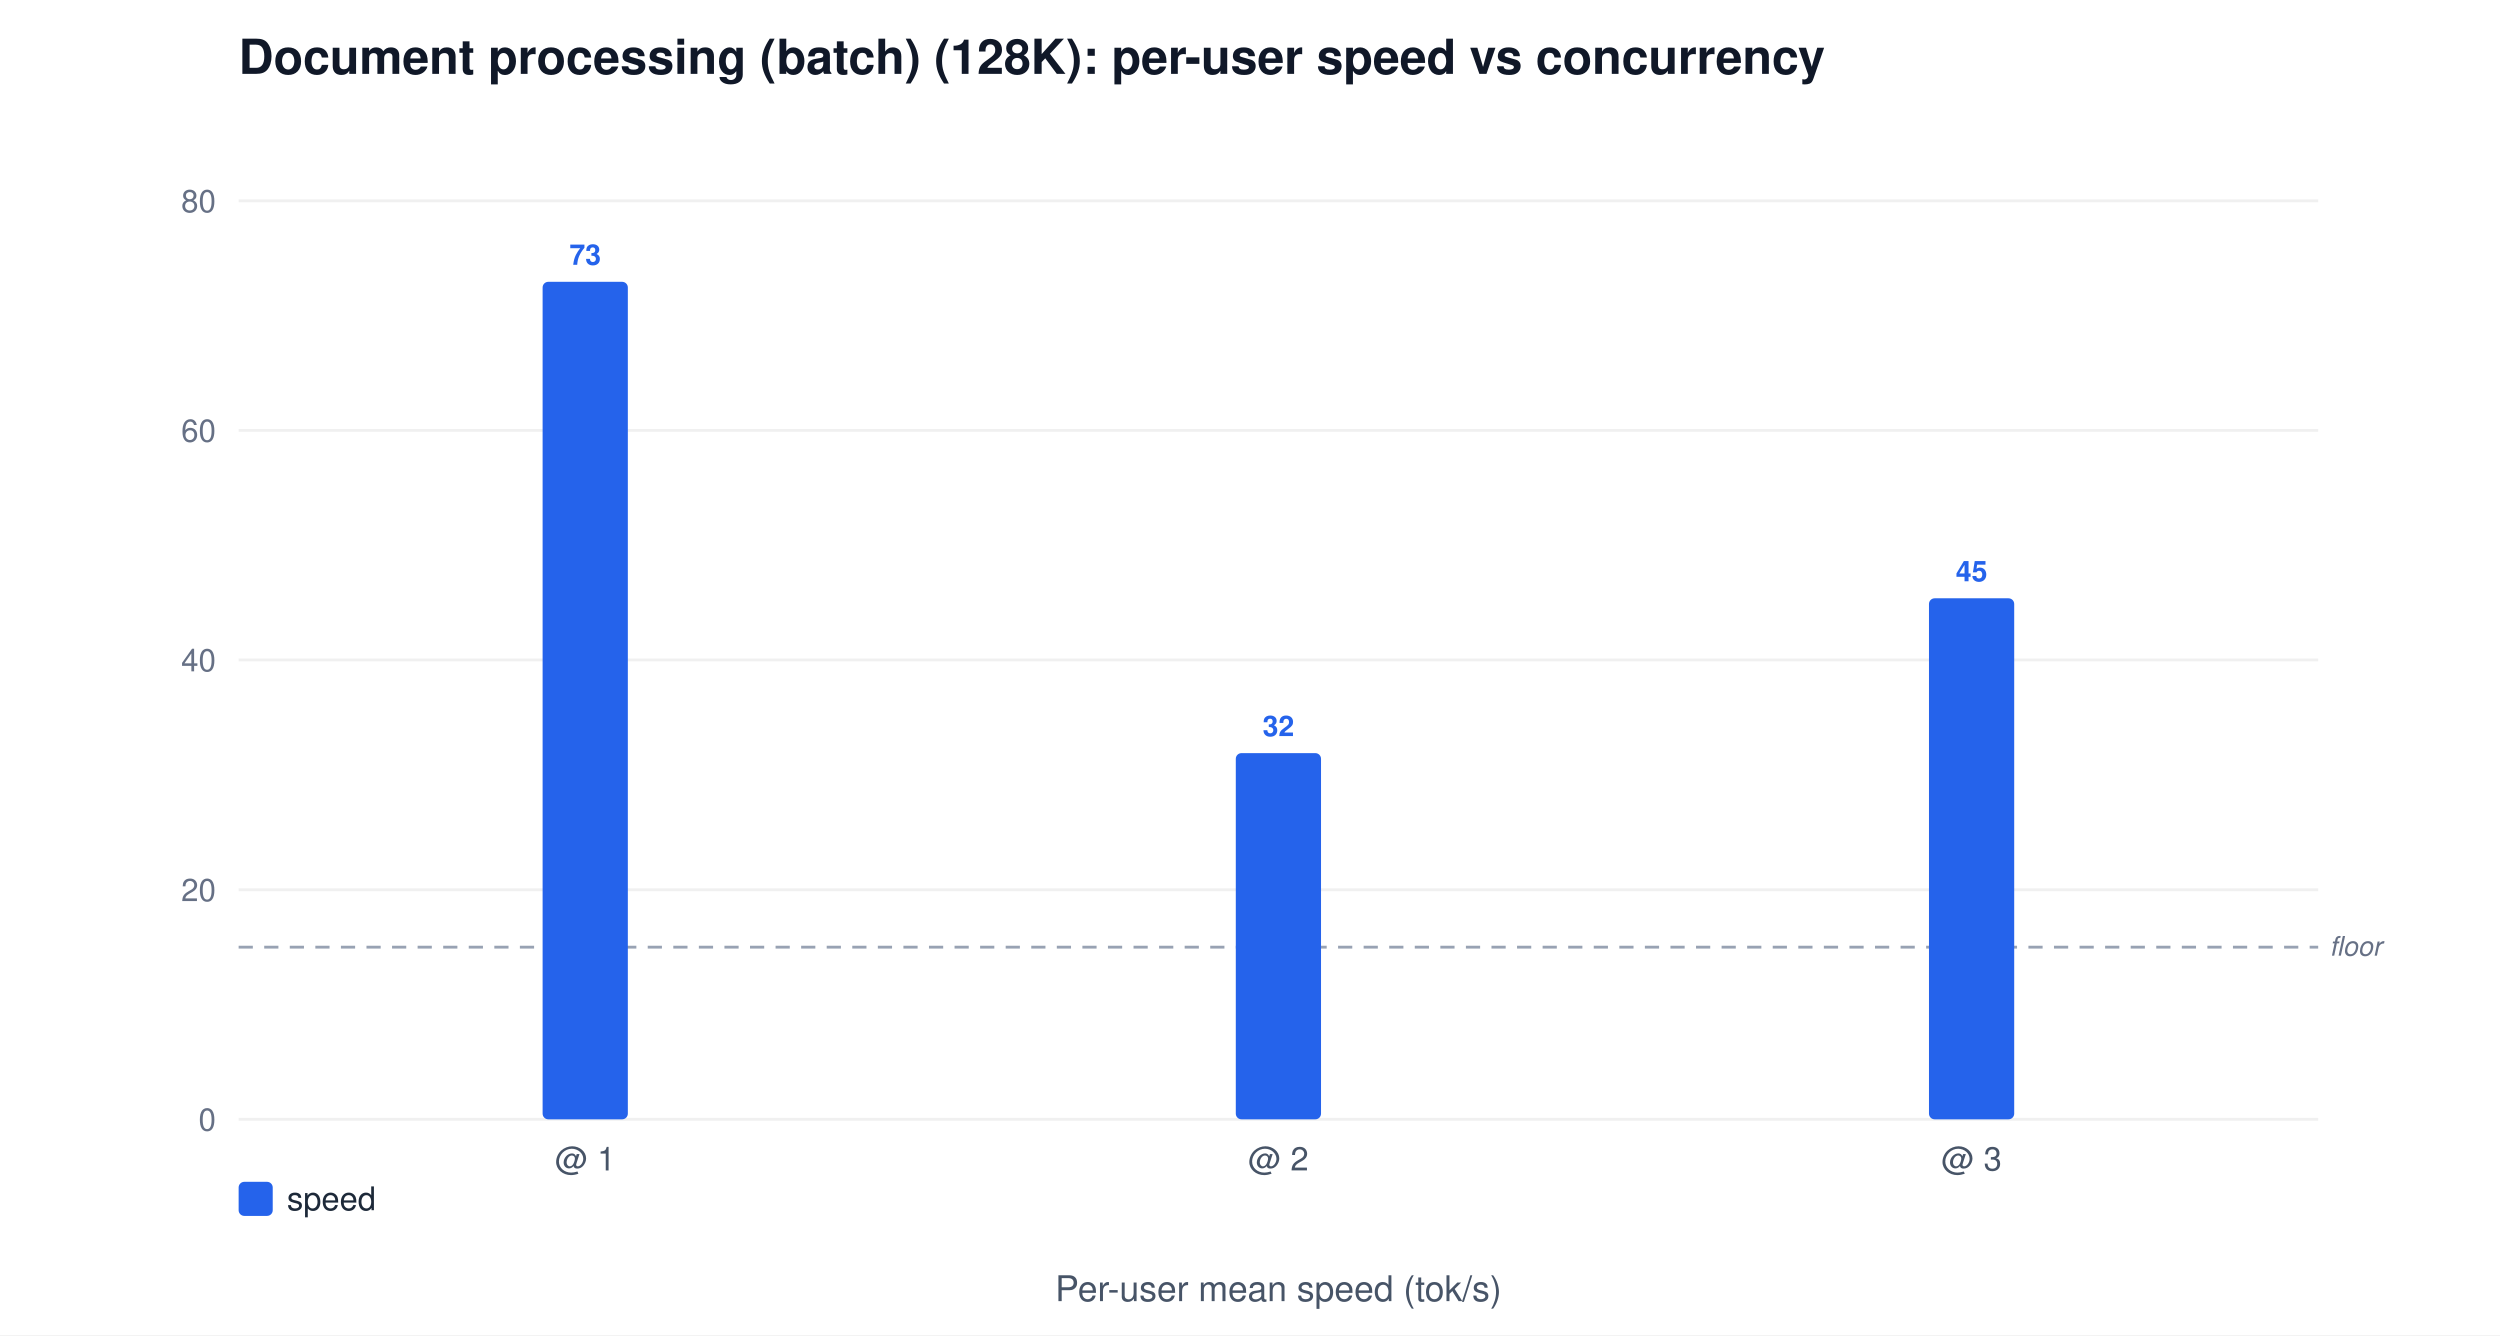
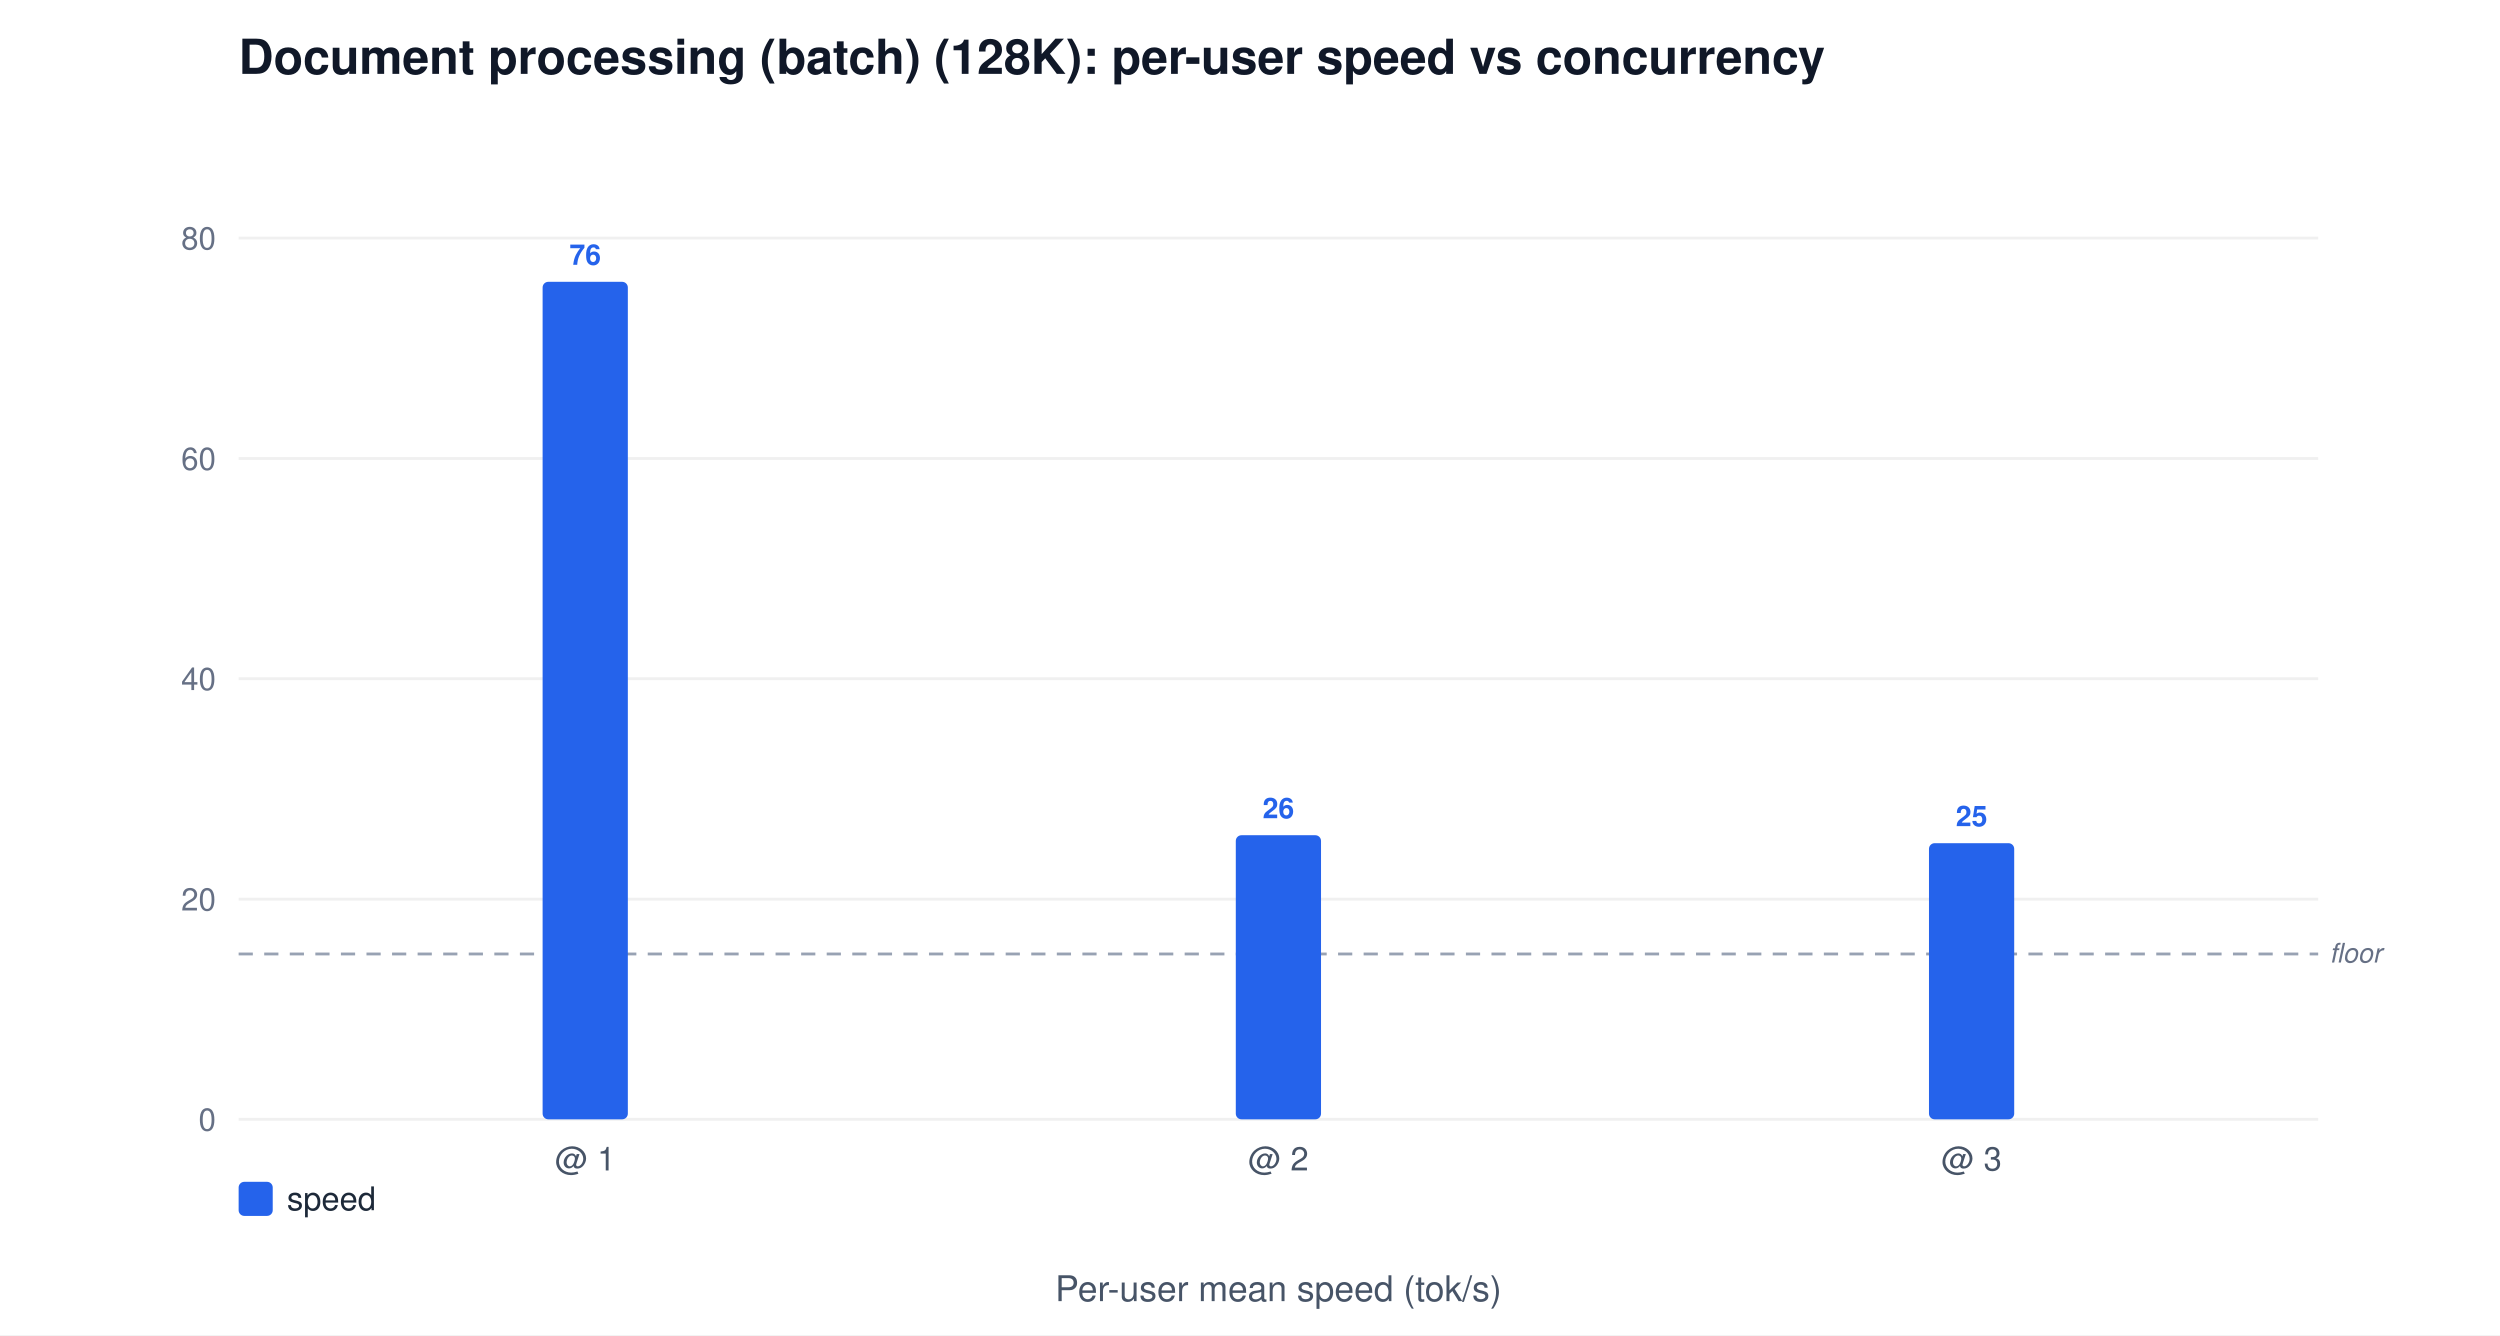
<svg xmlns="http://www.w3.org/2000/svg" width="880" height="470" viewBox="0 0 880 470" font-family="Segoe UI, Helvetica, Arial, sans-serif">
  <rect width="880" height="470" fill="#ffffff" />
  <text x="84" y="26" font-size="17" font-weight="600" fill="#101828">Document processing (batch) (128K): per-user speed vs concurrency</text>
  <line x1="84" y1="394.0" x2="816" y2="394.0" stroke="#f0f0f0" stroke-width="1" />
  <text x="76" y="398.0" font-size="11" fill="#667085" text-anchor="end">0</text>
-   <line x1="84" y1="313.2" x2="816" y2="313.2" stroke="#f0f0f0" stroke-width="1" />
-   <text x="76" y="317.2" font-size="11" fill="#667085" text-anchor="end">20</text>
-   <line x1="84" y1="232.3" x2="816" y2="232.3" stroke="#f0f0f0" stroke-width="1" />
-   <text x="76" y="236.3" font-size="11" fill="#667085" text-anchor="end">40</text>
-   <line x1="84" y1="151.5" x2="816" y2="151.5" stroke="#f0f0f0" stroke-width="1" />
-   <text x="76" y="155.5" font-size="11" fill="#667085" text-anchor="end">60</text>
-   <line x1="84" y1="70.7" x2="816" y2="70.7" stroke="#f0f0f0" stroke-width="1" />
-   <text x="76" y="74.7" font-size="11" fill="#667085" text-anchor="end">80</text>
-   <line x1="84" y1="333.4" x2="816" y2="333.4" stroke="#98a2b3" stroke-width="1" stroke-dasharray="5 4" />
-   <text x="820" y="336.4" font-size="9.5" fill="#667085" font-style="italic">floor</text>
+   <line x1="84" y1="316.5" x2="816" y2="316.5" stroke="#f0f0f0" stroke-width="1" />
+   <text x="76" y="320.5" font-size="11" fill="#667085" text-anchor="end">20</text>
+   <line x1="84" y1="238.9" x2="816" y2="238.9" stroke="#f0f0f0" stroke-width="1" />
+   <text x="76" y="242.9" font-size="11" fill="#667085" text-anchor="end">40</text>
+   <line x1="84" y1="161.4" x2="816" y2="161.4" stroke="#f0f0f0" stroke-width="1" />
+   <text x="76" y="165.4" font-size="11" fill="#667085" text-anchor="end">60</text>
+   <line x1="84" y1="83.8" x2="816" y2="83.8" stroke="#f0f0f0" stroke-width="1" />
+   <text x="76" y="87.8" font-size="11" fill="#667085" text-anchor="end">80</text>
+   <line x1="84" y1="335.8" x2="816" y2="335.8" stroke="#98a2b3" stroke-width="1" stroke-dasharray="5 4" />
+   <text x="820" y="338.8" font-size="9.5" fill="#667085" font-style="italic">floor</text>
  <rect x="191.0" y="99.2" width="30.0" height="294.8" fill="#2563eb" rx="2" />
-   <text x="206.0" y="93.2" font-size="10" fill="#2563eb" text-anchor="middle" font-weight="600">73</text>
+   <text x="206.0" y="93.2" font-size="10" fill="#2563eb" text-anchor="middle" font-weight="600">76</text>
  <text x="206.0" y="412" font-size="11.5" fill="#475467" text-anchor="middle">@ 1</text>
-   <rect x="435.0" y="265.1" width="30.0" height="128.9" fill="#2563eb" rx="2" />
-   <text x="450.0" y="259.1" font-size="10" fill="#2563eb" text-anchor="middle" font-weight="600">32</text>
+   <rect x="435.0" y="294.0" width="30.0" height="100.0" fill="#2563eb" rx="2" />
+   <text x="450.0" y="288.0" font-size="10" fill="#2563eb" text-anchor="middle" font-weight="600">26</text>
  <text x="450.0" y="412" font-size="11.5" fill="#475467" text-anchor="middle">@ 2</text>
-   <rect x="679.0" y="210.6" width="30.0" height="183.4" fill="#2563eb" rx="2" />
-   <text x="694.0" y="204.6" font-size="10" fill="#2563eb" text-anchor="middle" font-weight="600">45</text>
+   <rect x="679.0" y="296.8" width="30.0" height="97.2" fill="#2563eb" rx="2" />
+   <text x="694.0" y="290.8" font-size="10" fill="#2563eb" text-anchor="middle" font-weight="600">25</text>
  <text x="694.0" y="412" font-size="11.5" fill="#475467" text-anchor="middle">@ 3</text>
  <rect x="84" y="416" width="12" height="12" fill="#2563eb" rx="2" />
  <text x="101" y="426" font-size="11.5" fill="#1d2939">speed</text>
  <text x="450" y="458" font-size="12.5" fill="#475467" text-anchor="middle">Per-user mean speed (tok/s)</text>
</svg>
